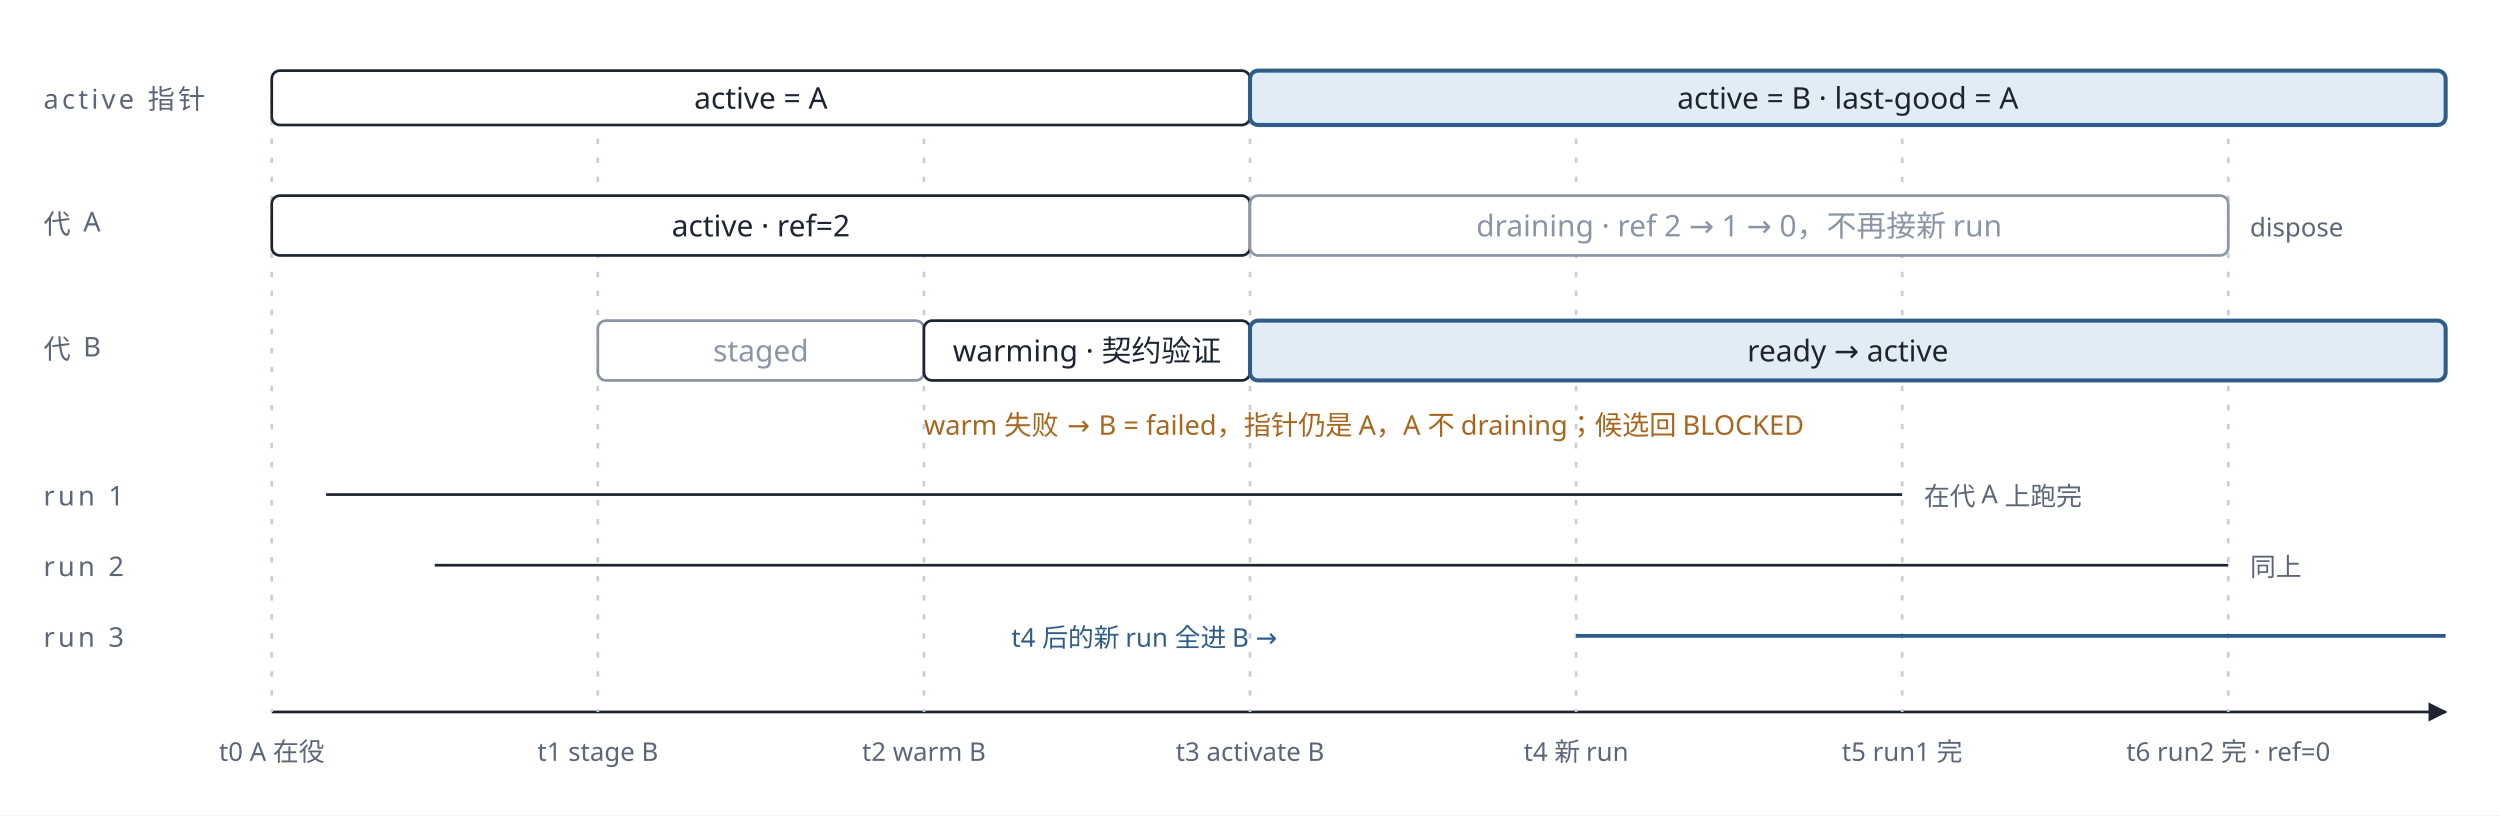
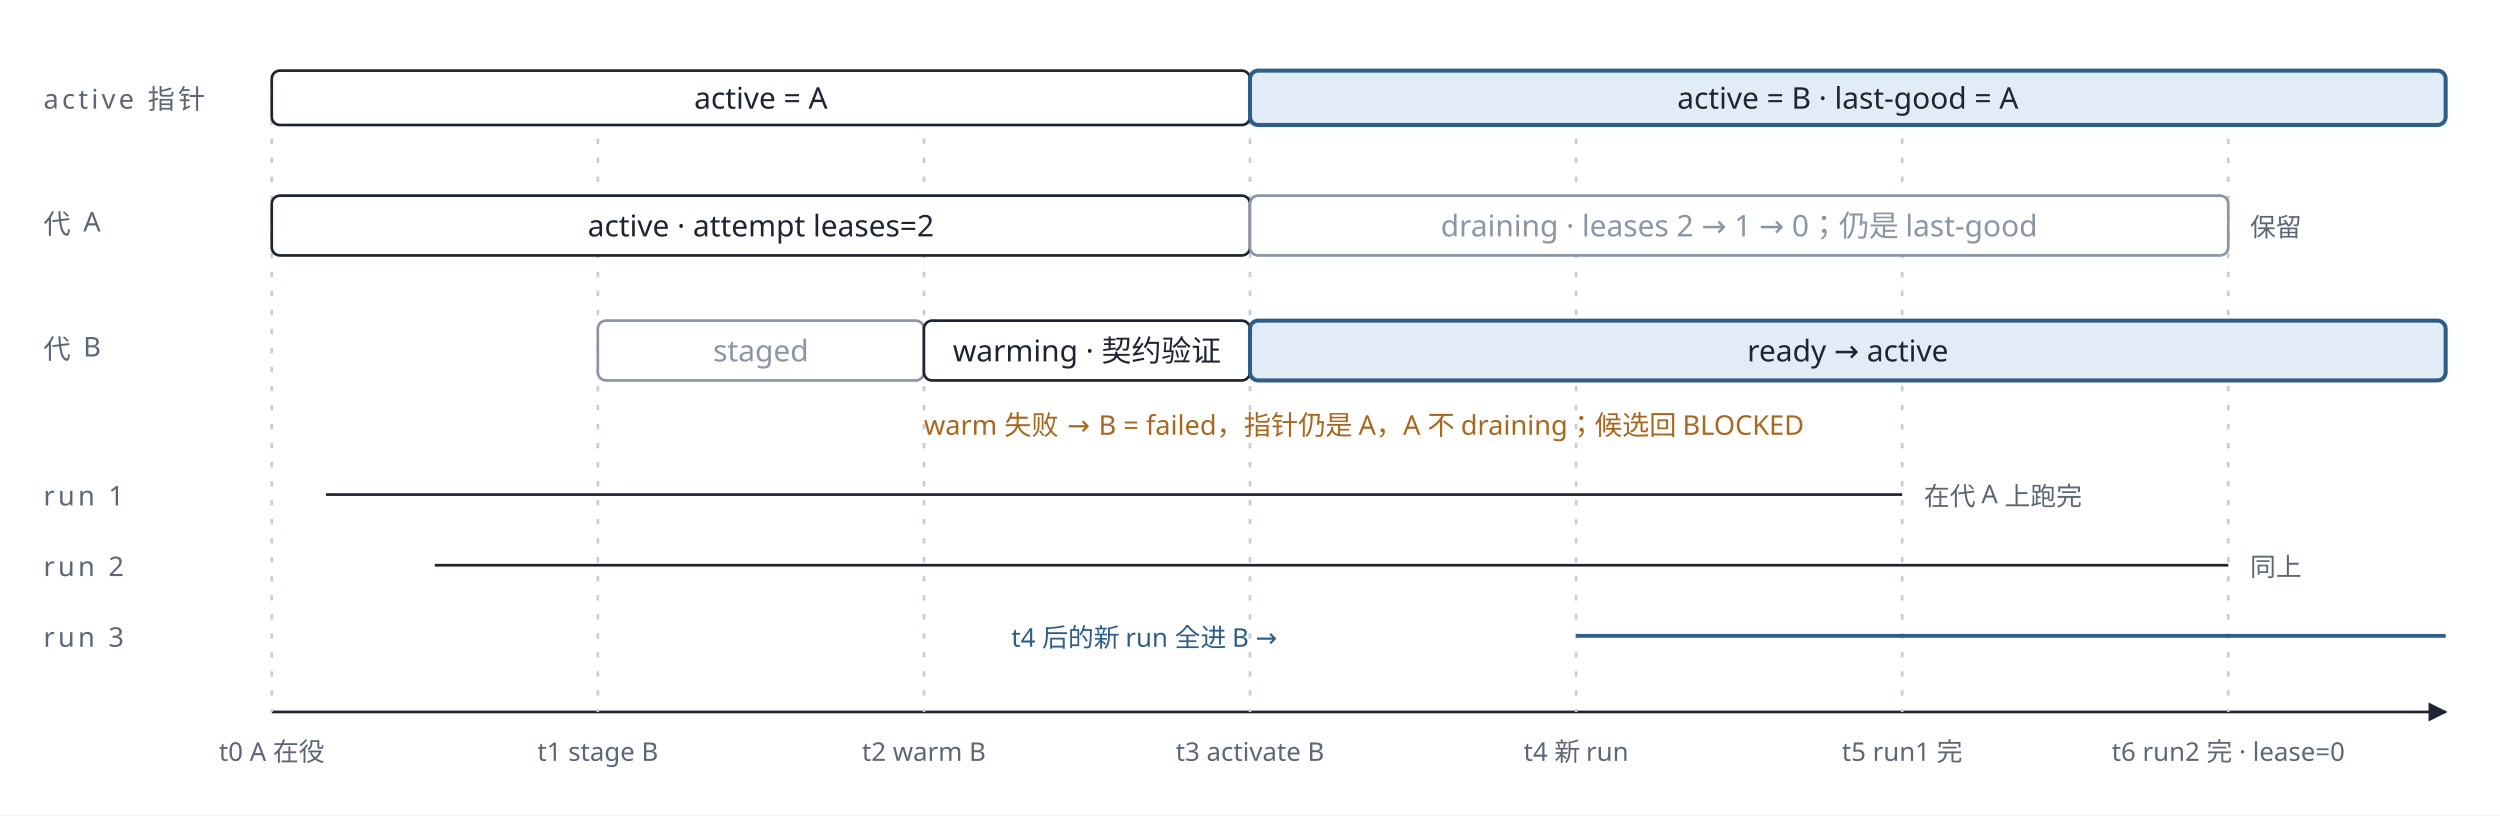
- <svg xmlns="http://www.w3.org/2000/svg" viewBox="0 0 920 300" role="img" aria-label="Pi 执行器换代时序：代 A 在役并承载 run1、run2；代 B stage、warm 后 activate，指针切到 B，新 run3 进 B；run1、run2 在 A 上跑完，A 引用归零后 dispose；warm 失败时指针不动">
+ <svg xmlns="http://www.w3.org/2000/svg" viewBox="0 0 920 300" role="img" aria-label="Pi 执行器换代时序：代 A 在役并承载 run1、run2；代 B stage、warm 后 activate，指针切到 B，新 run3 进 B；run1、run2 在 A 上跑完后 attempt lease 归零，但 A 仍作为 last-good 保留；warm 失败时指针不动">
  <style>
  svg{font-family:"Noto Sans SC","PingFang SC","Hiragino Sans GB","Microsoft YaHei","Source Han Sans SC",sans-serif;color:#1E2530}
  .nd rect{fill:#FFFFFF;stroke:#1E2530;stroke-width:1;rx:3}
  .nd text{fill:#1E2530;font-size:11px}
  .nd .sub{font-size:9.5px;fill:#5C6675}
  .new rect{stroke:#2F5D8A;stroke-width:1.5;fill:#E2ECF6}
  .new .sub{fill:#1E2530;opacity:.75}
  .warn rect{stroke:#A8671F;stroke-dasharray:4 3;fill:#F6EBDD}
  .dim rect{stroke:#8B95A3}
  .dim text{fill:#8B95A3}
  .lbl{fill:#5C6675;font-size:10px;letter-spacing:.12em}
  .band{stroke:#C7CED6;stroke-dasharray:2 5;stroke-width:1}
  .edge{stroke:#1E2530;fill:none;stroke-width:1}
  .edge.acc{stroke:#2F5D8A;stroke-width:1.4}
  .edge.wn{stroke:#A8671F;stroke-dasharray:4 3}
  .note{fill:#A8671F;font-size:10px}
  .note.acc{fill:#2F5D8A}
  .elbl{font-size:9.5px;fill:#5C6675}
  .elbl.acc{fill:#2F5D8A}
  .mono{font-family:"JetBrains Mono","SF Mono",Menlo,Consolas,monospace;font-size:9.5px}
  marker path{fill:#1E2530}
  marker path.acc{fill:#2F5D8A}
  marker path.wn{fill:#A8671F}
</style>
  <rect width="100%" height="100%" fill="#FFFFFF" />
  <defs>
    <marker id="t-ink" viewBox="0 0 10 10" refX="9" refY="5" markerWidth="7" markerHeight="7" orient="auto-start-reverse">
      <path d="M0,0 L10,5 L0,10 z" />
    </marker>
    <marker id="t-acc" viewBox="0 0 10 10" refX="9" refY="5" markerWidth="7" markerHeight="7" orient="auto-start-reverse">
      <path class="acc" d="M0,0 L10,5 L0,10 z" />
    </marker>
  </defs>
  <text class="lbl" x="16" y="40">active 指针</text>
  <text class="lbl" x="16" y="86">代 A</text>
  <text class="lbl" x="16" y="132">代 B</text>
  <text class="lbl" x="16" y="186">run 1</text>
  <text class="lbl" x="16" y="212">run 2</text>
  <text class="lbl" x="16" y="238">run 3</text>
  <line class="edge" x1="100" y1="262" x2="900" y2="262" marker-end="url(#t-ink)" />
  <g class="elbl">
    <line class="band" x1="100" y1="30" x2="100" y2="262" />
    <text x="100" y="280" text-anchor="middle">t0 A 在役</text>
    <line class="band" x1="220" y1="30" x2="220" y2="262" />
    <text x="220" y="280" text-anchor="middle">t1 stage B</text>
    <line class="band" x1="340" y1="30" x2="340" y2="262" />
    <text x="340" y="280" text-anchor="middle">t2 warm B</text>
    <line class="band" x1="460" y1="30" x2="460" y2="262" />
    <text x="460" y="280" text-anchor="middle">t3 activate B</text>
    <line class="band" x1="580" y1="30" x2="580" y2="262" />
    <text x="580" y="280" text-anchor="middle">t4 新 run</text>
    <line class="band" x1="700" y1="30" x2="700" y2="262" />
    <text x="700" y="280" text-anchor="middle">t5 run1 完</text>
    <line class="band" x1="820" y1="30" x2="820" y2="262" />
-     <text x="820" y="280" text-anchor="middle">t6 run2 完 · ref=0</text>
+     <text x="820" y="280" text-anchor="middle">t6 run2 完 · lease=0</text>
  </g>
  <g class="nd">
    <rect x="100" y="26" width="360" height="20" />
    <text x="280" y="40" text-anchor="middle">active = A</text>
  </g>
  <g class="nd new">
    <rect x="460" y="26" width="440" height="20" />
    <text x="680" y="40" text-anchor="middle">active = B · last-good = A</text>
  </g>
  <g class="nd">
    <rect x="100" y="72" width="360" height="22" />
-     <text x="280" y="87" text-anchor="middle">active · ref=2</text>
+     <text x="280" y="87" text-anchor="middle">active · attempt leases=2</text>
  </g>
  <g class="nd dim">
    <rect x="460" y="72" width="360" height="22" />
-     <text x="640" y="87" text-anchor="middle">draining · ref 2 → 1 → 0，不再接新 run</text>
+     <text x="640" y="87" text-anchor="middle">draining · leases 2 → 1 → 0；仍是 last-good</text>
  </g>
-   <text class="elbl" x="828" y="87">dispose</text>
+   <text class="elbl" x="828" y="87">保留</text>
  <g class="nd dim">
    <rect x="220" y="118" width="120" height="22" />
    <text x="280" y="133" text-anchor="middle">staged</text>
  </g>
  <g class="nd">
    <rect x="340" y="118" width="120" height="22" />
    <text x="400" y="133" text-anchor="middle">warming · 契约验证</text>
  </g>
  <g class="nd new">
    <rect x="460" y="118" width="440" height="22" />
    <text x="680" y="133" text-anchor="middle">ready → active</text>
  </g>
  <text class="note" x="340" y="160">warm 失败 → B = failed，指针仍是 A，A 不 draining；候选回 BLOCKED</text>
  <line class="edge" x1="120" y1="182" x2="700" y2="182" stroke-width="3" />
  <text class="elbl" x="708" y="186">在代 A 上跑完</text>
  <line class="edge" x1="160" y1="208" x2="820" y2="208" stroke-width="3" />
  <text class="elbl" x="828" y="212">同上</text>
  <line class="edge acc" x1="580" y1="234" x2="900" y2="234" stroke-width="3" />
  <text class="elbl acc" x="470" y="238" text-anchor="end">t4 后的新 run 全进 B →</text>
</svg>
